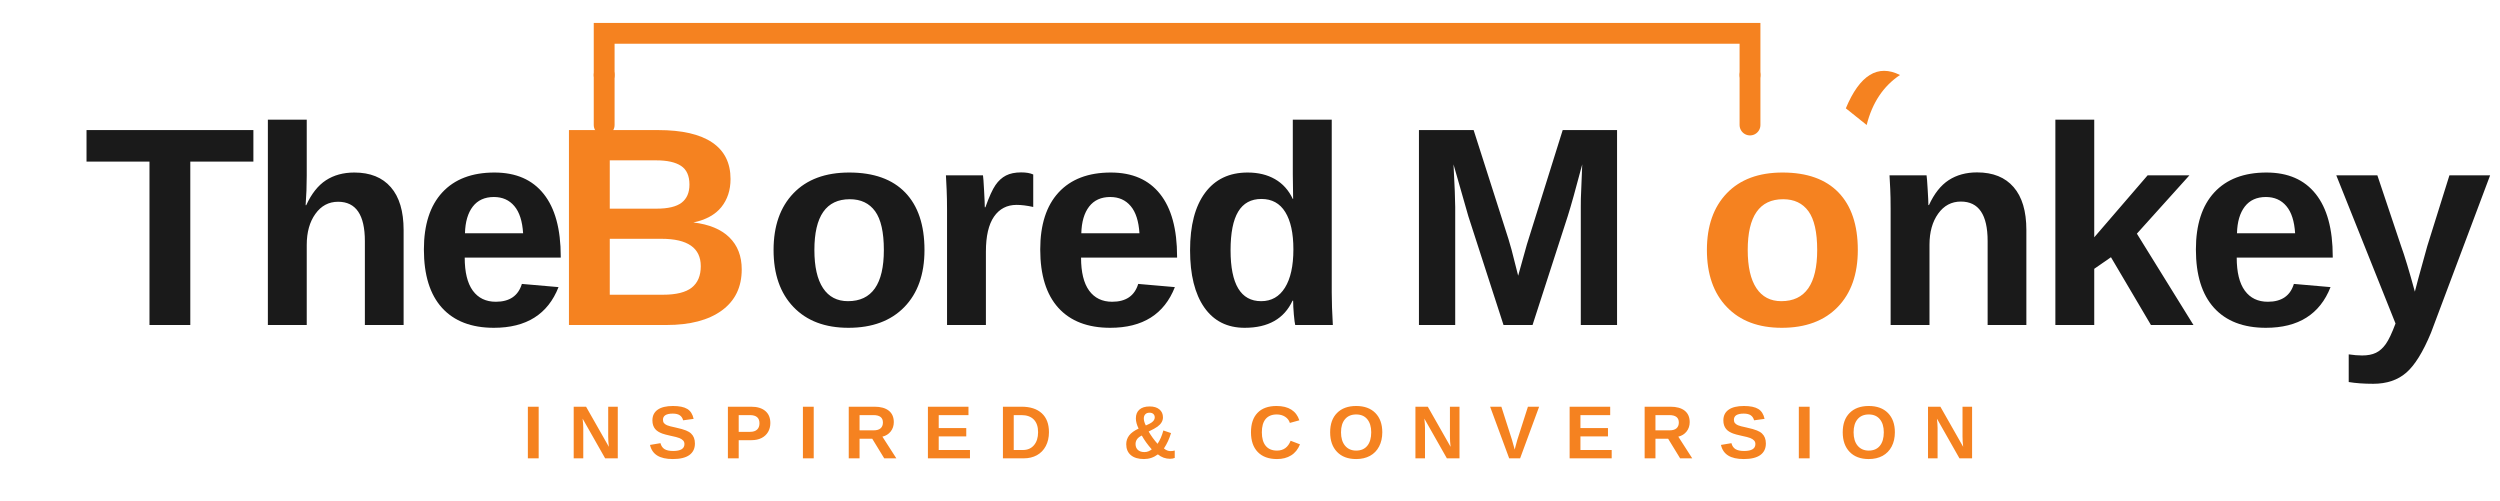
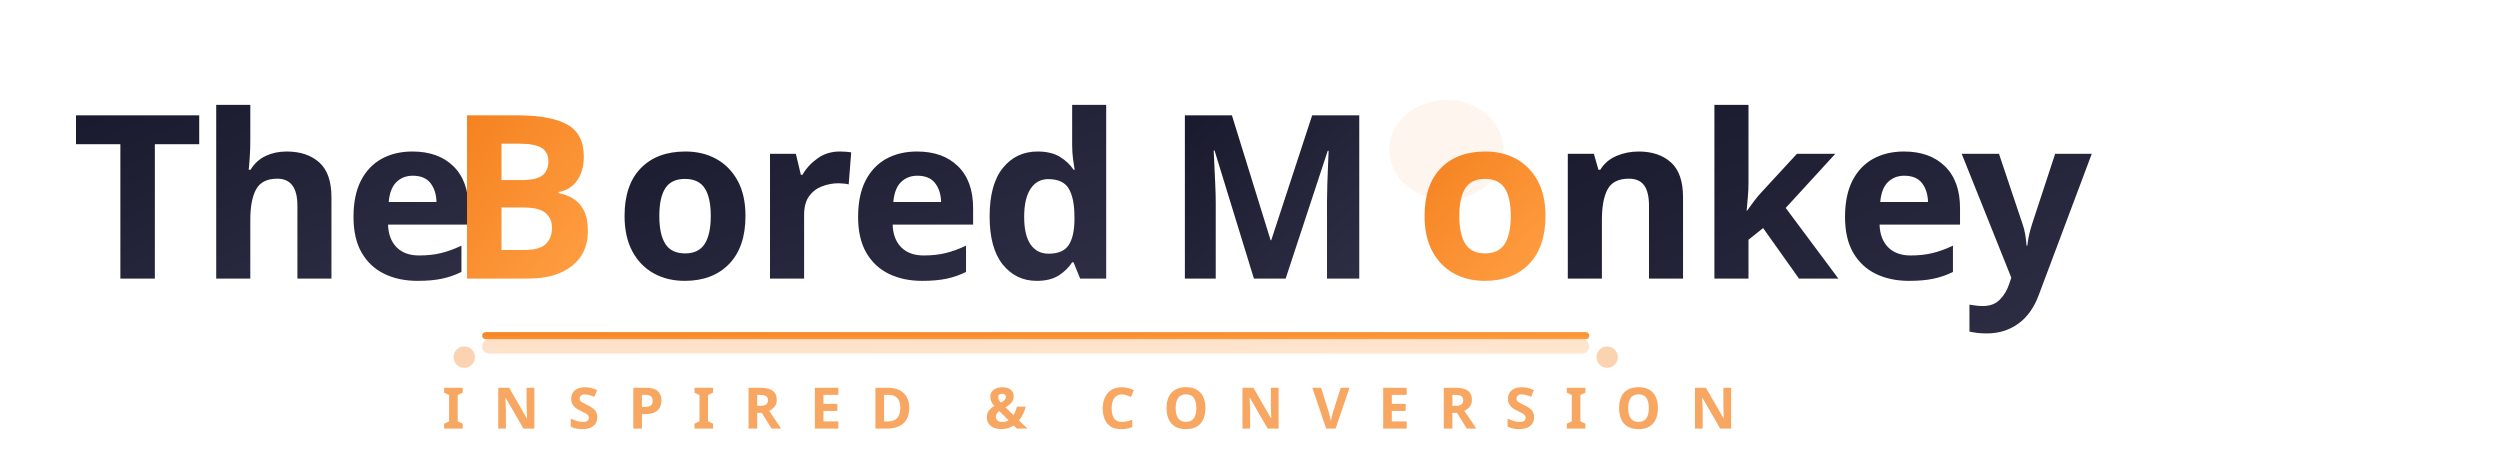
- <svg xmlns="http://www.w3.org/2000/svg" viewBox="0 0 600 120" width="600" height="120">
-   <path d="M145 18 L145 8 L420 8 L420 18" stroke="#F58220" stroke-width="5" fill="none" stroke-linecap="round" />
-   <line x1="145" y1="18" x2="145" y2="30" stroke="#F58220" stroke-width="5" stroke-linecap="round" />
-   <line x1="420" y1="18" x2="420" y2="30" stroke="#F58220" stroke-width="5" stroke-linecap="round" />
-   <text x="20" y="78" font-family="'Arial Black', 'Helvetica Neue', Arial, sans-serif" font-weight="900" font-size="68" fill="#1A1A1A" letter-spacing="-2">The</text>
-   <text x="132" y="78" font-family="'Arial Black', 'Helvetica Neue', Arial, sans-serif" font-weight="900" font-size="68" fill="#F58220" letter-spacing="-2">B</text>
-   <text x="183" y="78" font-family="'Arial Black', 'Helvetica Neue', Arial, sans-serif" font-weight="900" font-size="68" fill="#1A1A1A" letter-spacing="-2">ored</text>
-   <text x="336" y="78" font-family="'Arial Black', 'Helvetica Neue', Arial, sans-serif" font-weight="900" font-size="68" fill="#1A1A1A" letter-spacing="-2">M</text>
-   <text x="407" y="78" font-family="'Arial Black', 'Helvetica Neue', Arial, sans-serif" font-weight="900" font-size="68" fill="#F58220" letter-spacing="-2">o</text>
-   <path d="M443 26 Q448 14 456 18 Q450 22 448 30" fill="#F58220" />
-   <text x="449" y="78" font-family="'Arial Black', 'Helvetica Neue', Arial, sans-serif" font-weight="900" font-size="68" fill="#1A1A1A" letter-spacing="-2">nkey</text>
-   <text x="300" y="110" font-family="'Arial', 'Helvetica Neue', sans-serif" font-weight="600" font-size="18" fill="#F58220" text-anchor="middle" letter-spacing="6">INSPIRED &amp; CONVERSION</text>
+ <svg xmlns="http://www.w3.org/2000/svg" viewBox="0 0 700 130" width="700" height="130">
+   <defs>
+     <linearGradient id="lg-orange" x1="0%" y1="0%" x2="100%" y2="100%">
+       <stop offset="0%" stop-color="#F58220" />
+       <stop offset="100%" stop-color="#FF9F43" />
+     </linearGradient>
+     <linearGradient id="lg-dark" x1="0%" y1="0%" x2="100%" y2="100%">
+       <stop offset="0%" stop-color="#1A1A2E" />
+       <stop offset="100%" stop-color="#2D2D44" />
+     </linearGradient>
+   </defs>
+   <rect x="135" y="95" width="310" height="4" rx="2" fill="url(#lg-orange)" opacity="0.25" />
+   <rect x="135" y="93" width="310" height="2" rx="1" fill="url(#lg-orange)" />
+   <circle cx="130" cy="100" r="3" fill="#F58220" opacity="0.35" />
+   <circle cx="450" cy="100" r="3" fill="#F58220" opacity="0.35" />
+   <text x="20" y="78" font-family="'Plus Jakarta Sans','Arial Black',sans-serif" font-weight="800" font-size="64" fill="url(#lg-dark)" letter-spacing="-1.5">The</text>
+   <text x="125" y="78" font-family="'Plus Jakarta Sans','Arial Black',sans-serif" font-weight="800" font-size="64" fill="url(#lg-orange)" letter-spacing="-1">B</text>
+   <text x="172" y="78" font-family="'Plus Jakarta Sans','Arial Black',sans-serif" font-weight="800" font-size="64" fill="url(#lg-dark)" letter-spacing="-1">ored</text>
+   <text x="326" y="78" font-family="'Plus Jakarta Sans','Arial Black',sans-serif" font-weight="800" font-size="64" fill="url(#lg-dark)" letter-spacing="-1">M</text>
+   <ellipse cx="405" cy="42" rx="16" ry="14" fill="#F58220" opacity="0.08" />
+   <text x="396" y="78" font-family="'Plus Jakarta Sans','Arial Black',sans-serif" font-weight="800" font-size="64" fill="url(#lg-orange)" letter-spacing="-1">o</text>
+   <text x="434" y="78" font-family="'Plus Jakarta Sans','Arial Black',sans-serif" font-weight="800" font-size="64" fill="url(#lg-dark)" letter-spacing="-1">nkey</text>
+   <text x="305" y="120" font-family="'Plus Jakarta Sans',sans-serif" font-weight="700" font-size="16" fill="#F58220" text-anchor="middle" letter-spacing="8" opacity="0.7">INSPIRED &amp; CONVERSION</text>
</svg>
